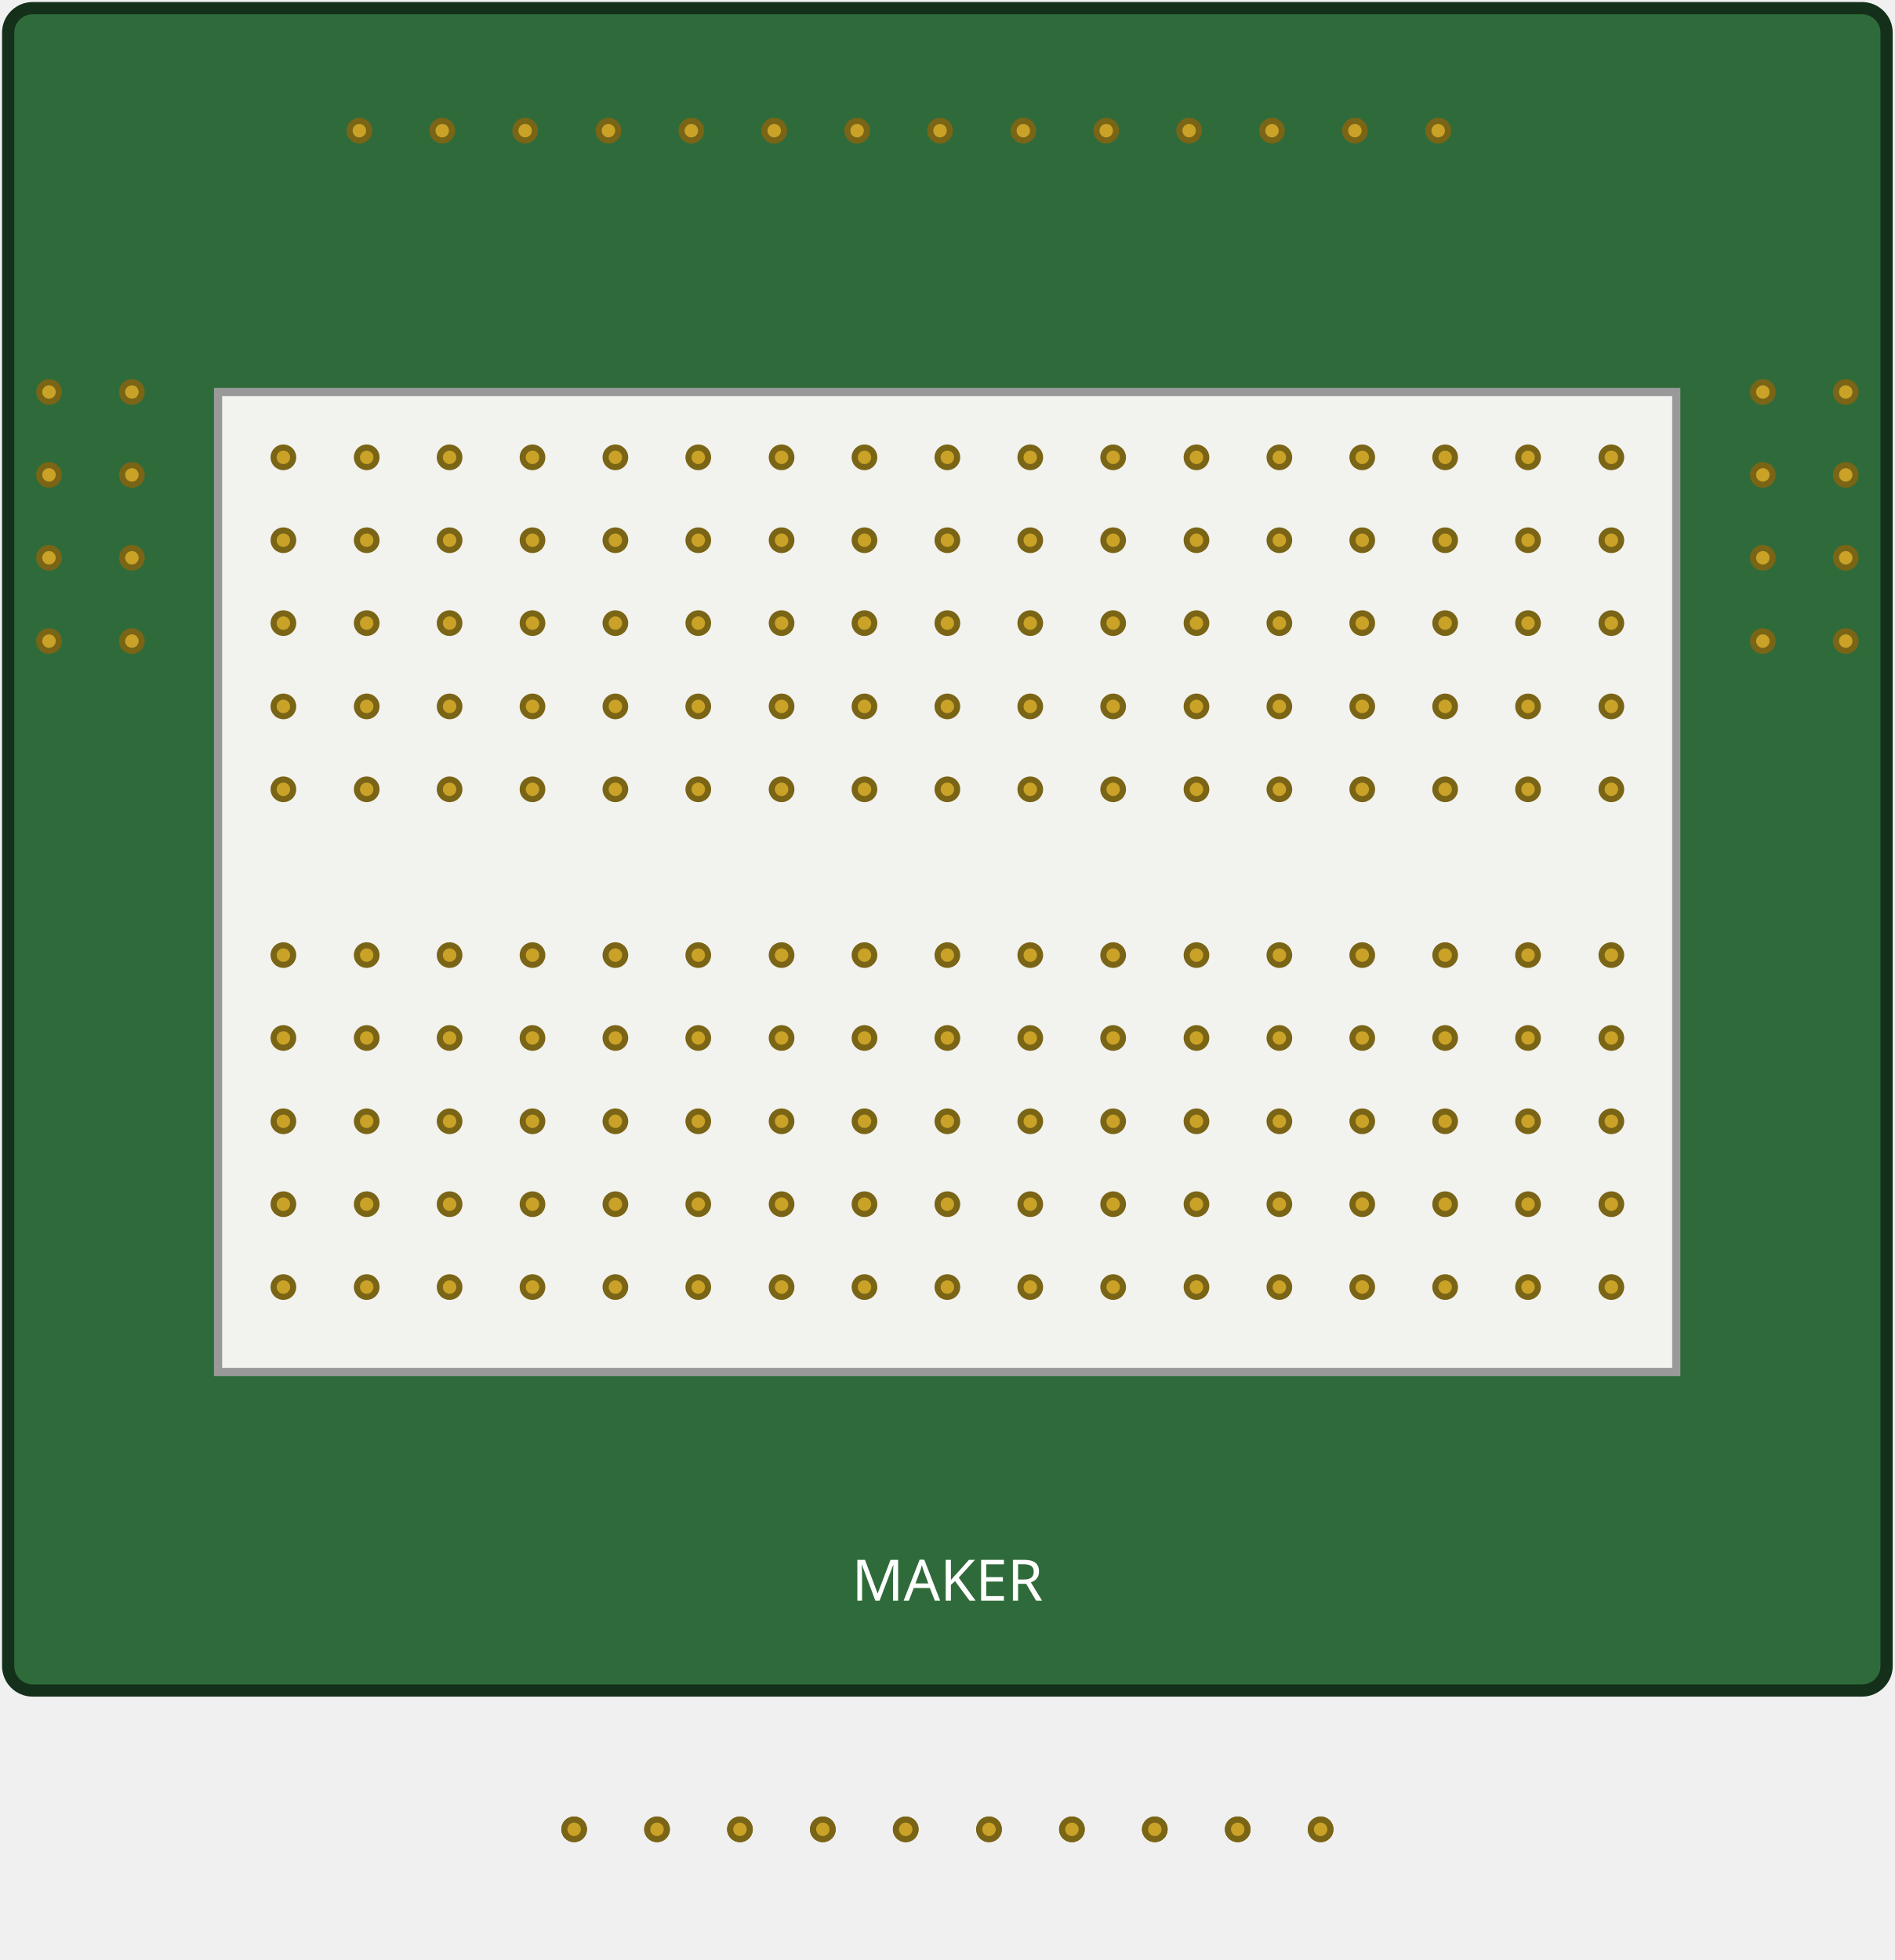
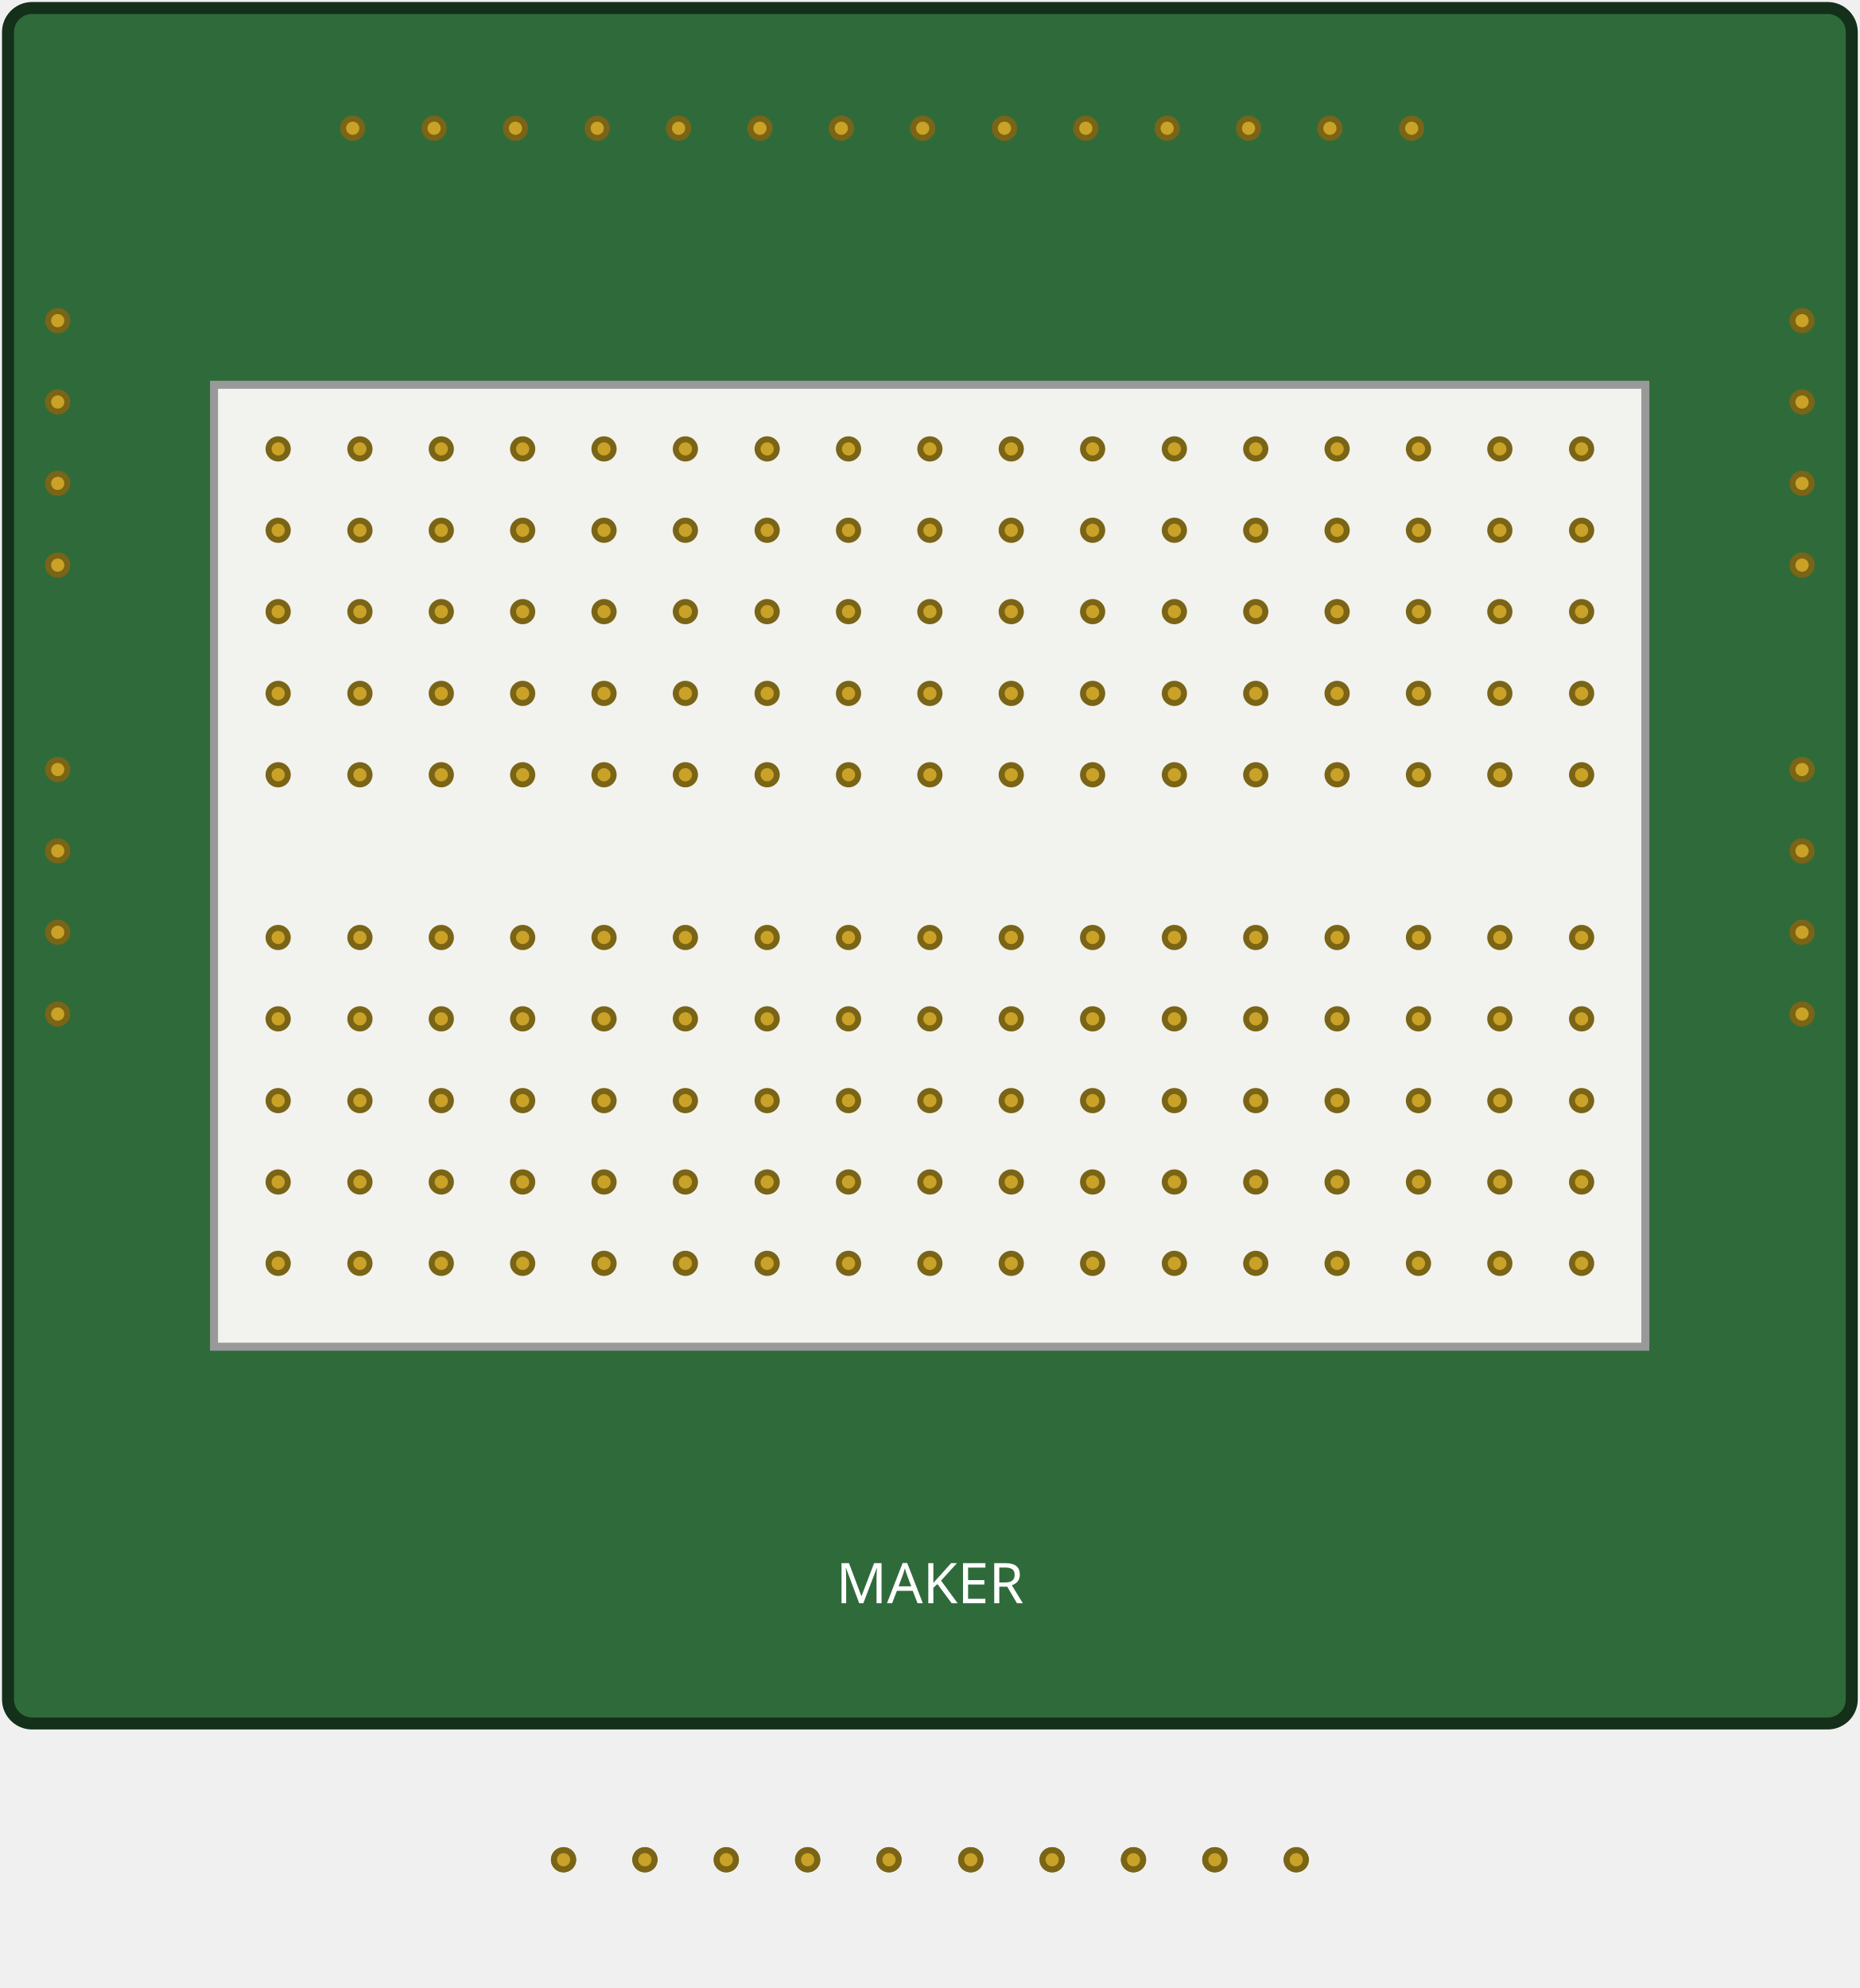
- <svg xmlns="http://www.w3.org/2000/svg" width="464" height="480" viewBox="0 0 464 480">
-   <rect x="2" y="2" width="460" height="412" rx="6" fill="#2f6b3a" stroke="#14301a" stroke-width="3" />
+ <svg xmlns="http://www.w3.org/2000/svg" width="464" height="496" viewBox="0 0 464 496">
+   <rect x="2" y="2" width="460" height="428" rx="6" fill="#2f6b3a" stroke="#14301a" stroke-width="3" />
  <rect x="53.4" y="96" width="357.1" height="240" fill="#f2f2ee" stroke="#999" stroke-width="2" />
-   <text x="232" y="392" text-anchor="middle" font-family="sans-serif" font-size="14" fill="#fff">MAKER</text>
+   <text x="232" y="400" text-anchor="middle" font-family="sans-serif" font-size="14" fill="#fff">MAKER</text>
  <circle cx="88" cy="32" r="2.4" fill="#c9a227" stroke="#7a6416" stroke-width="1.5" />
  <circle cx="108.3" cy="32" r="2.4" fill="#c9a227" stroke="#7a6416" stroke-width="1.5" />
  <circle cx="128.6" cy="32" r="2.4" fill="#c9a227" stroke="#7a6416" stroke-width="1.5" />
  <circle cx="149" cy="32" r="2.4" fill="#c9a227" stroke="#7a6416" stroke-width="1.5" />
  <circle cx="169.3" cy="32" r="2.4" fill="#c9a227" stroke="#7a6416" stroke-width="1.5" />
  <circle cx="189.6" cy="32" r="2.4" fill="#c9a227" stroke="#7a6416" stroke-width="1.5" />
  <circle cx="209.9" cy="32" r="2.4" fill="#c9a227" stroke="#7a6416" stroke-width="1.5" />
  <circle cx="230.2" cy="32" r="2.4" fill="#c9a227" stroke="#7a6416" stroke-width="1.5" />
  <circle cx="250.6" cy="32" r="2.4" fill="#c9a227" stroke="#7a6416" stroke-width="1.5" />
  <circle cx="270.9" cy="32" r="2.4" fill="#c9a227" stroke="#7a6416" stroke-width="1.5" />
  <circle cx="291.2" cy="32" r="2.4" fill="#c9a227" stroke="#7a6416" stroke-width="1.5" />
  <circle cx="311.5" cy="32" r="2.4" fill="#c9a227" stroke="#7a6416" stroke-width="1.5" />
  <circle cx="331.8" cy="32" r="2.4" fill="#c9a227" stroke="#7a6416" stroke-width="1.5" />
  <circle cx="352.2" cy="32" r="2.4" fill="#c9a227" stroke="#7a6416" stroke-width="1.5" />
-   <circle cx="12" cy="96" r="2.4" fill="#c9a227" stroke="#7a6416" stroke-width="1.5" />
-   <circle cx="12" cy="116.3" r="2.4" fill="#c9a227" stroke="#7a6416" stroke-width="1.5" />
-   <circle cx="12" cy="136.6" r="2.4" fill="#c9a227" stroke="#7a6416" stroke-width="1.5" />
-   <circle cx="12" cy="157" r="2.4" fill="#c9a227" stroke="#7a6416" stroke-width="1.5" />
-   <circle cx="32.3" cy="96" r="2.4" fill="#c9a227" stroke="#7a6416" stroke-width="1.5" />
-   <circle cx="32.3" cy="116.3" r="2.4" fill="#c9a227" stroke="#7a6416" stroke-width="1.5" />
-   <circle cx="32.3" cy="136.6" r="2.4" fill="#c9a227" stroke="#7a6416" stroke-width="1.5" />
-   <circle cx="32.3" cy="157" r="2.4" fill="#c9a227" stroke="#7a6416" stroke-width="1.5" />
-   <circle cx="431.7" cy="96" r="2.4" fill="#c9a227" stroke="#7a6416" stroke-width="1.5" />
-   <circle cx="431.7" cy="116.3" r="2.4" fill="#c9a227" stroke="#7a6416" stroke-width="1.5" />
-   <circle cx="431.7" cy="136.6" r="2.4" fill="#c9a227" stroke="#7a6416" stroke-width="1.5" />
-   <circle cx="431.7" cy="157" r="2.4" fill="#c9a227" stroke="#7a6416" stroke-width="1.5" />
-   <circle cx="452" cy="96" r="2.4" fill="#c9a227" stroke="#7a6416" stroke-width="1.5" />
-   <circle cx="452" cy="116.3" r="2.4" fill="#c9a227" stroke="#7a6416" stroke-width="1.5" />
-   <circle cx="452" cy="136.6" r="2.4" fill="#c9a227" stroke="#7a6416" stroke-width="1.5" />
-   <circle cx="452" cy="157" r="2.4" fill="#c9a227" stroke="#7a6416" stroke-width="1.5" />
+   <circle cx="14.4" cy="80" r="2.4" fill="#c9a227" stroke="#7a6416" stroke-width="1.5" />
+   <circle cx="14.4" cy="100.3" r="2.4" fill="#c9a227" stroke="#7a6416" stroke-width="1.5" />
+   <circle cx="14.4" cy="120.6" r="2.4" fill="#c9a227" stroke="#7a6416" stroke-width="1.5" />
+   <circle cx="14.4" cy="141" r="2.4" fill="#c9a227" stroke="#7a6416" stroke-width="1.5" />
+   <circle cx="14.4" cy="192" r="2.4" fill="#c9a227" stroke="#7a6416" stroke-width="1.5" />
+   <circle cx="14.4" cy="212.3" r="2.4" fill="#c9a227" stroke="#7a6416" stroke-width="1.5" />
+   <circle cx="14.4" cy="232.6" r="2.4" fill="#c9a227" stroke="#7a6416" stroke-width="1.5" />
+   <circle cx="14.4" cy="253" r="2.4" fill="#c9a227" stroke="#7a6416" stroke-width="1.5" />
+   <circle cx="449.6" cy="80" r="2.4" fill="#c9a227" stroke="#7a6416" stroke-width="1.5" />
+   <circle cx="449.6" cy="100.3" r="2.4" fill="#c9a227" stroke="#7a6416" stroke-width="1.5" />
+   <circle cx="449.6" cy="120.6" r="2.4" fill="#c9a227" stroke="#7a6416" stroke-width="1.5" />
+   <circle cx="449.6" cy="141" r="2.4" fill="#c9a227" stroke="#7a6416" stroke-width="1.5" />
+   <circle cx="449.6" cy="192" r="2.4" fill="#c9a227" stroke="#7a6416" stroke-width="1.5" />
+   <circle cx="449.6" cy="212.3" r="2.4" fill="#c9a227" stroke="#7a6416" stroke-width="1.5" />
+   <circle cx="449.6" cy="232.6" r="2.4" fill="#c9a227" stroke="#7a6416" stroke-width="1.5" />
+   <circle cx="449.6" cy="253" r="2.4" fill="#c9a227" stroke="#7a6416" stroke-width="1.5" />
  <circle cx="69.4" cy="112" r="2.4" fill="#c9a227" stroke="#7a6416" stroke-width="1.5" />
  <circle cx="69.4" cy="132.3" r="2.4" fill="#c9a227" stroke="#7a6416" stroke-width="1.5" />
  <circle cx="69.4" cy="152.6" r="2.4" fill="#c9a227" stroke="#7a6416" stroke-width="1.5" />
  <circle cx="69.4" cy="173" r="2.4" fill="#c9a227" stroke="#7a6416" stroke-width="1.5" />
  <circle cx="69.4" cy="193.3" r="2.4" fill="#c9a227" stroke="#7a6416" stroke-width="1.5" />
  <circle cx="69.4" cy="233.9" r="2.4" fill="#c9a227" stroke="#7a6416" stroke-width="1.5" />
  <circle cx="69.4" cy="254.2" r="2.4" fill="#c9a227" stroke="#7a6416" stroke-width="1.5" />
  <circle cx="69.4" cy="274.6" r="2.4" fill="#c9a227" stroke="#7a6416" stroke-width="1.5" />
  <circle cx="69.4" cy="294.9" r="2.4" fill="#c9a227" stroke="#7a6416" stroke-width="1.5" />
  <circle cx="69.4" cy="315.2" r="2.4" fill="#c9a227" stroke="#7a6416" stroke-width="1.5" />
  <circle cx="89.8" cy="112" r="2.4" fill="#c9a227" stroke="#7a6416" stroke-width="1.5" />
  <circle cx="89.8" cy="132.3" r="2.4" fill="#c9a227" stroke="#7a6416" stroke-width="1.5" />
  <circle cx="89.8" cy="152.6" r="2.4" fill="#c9a227" stroke="#7a6416" stroke-width="1.5" />
  <circle cx="89.8" cy="173" r="2.4" fill="#c9a227" stroke="#7a6416" stroke-width="1.5" />
  <circle cx="89.8" cy="193.3" r="2.4" fill="#c9a227" stroke="#7a6416" stroke-width="1.5" />
  <circle cx="89.8" cy="233.9" r="2.4" fill="#c9a227" stroke="#7a6416" stroke-width="1.5" />
  <circle cx="89.8" cy="254.2" r="2.4" fill="#c9a227" stroke="#7a6416" stroke-width="1.5" />
  <circle cx="89.8" cy="274.6" r="2.4" fill="#c9a227" stroke="#7a6416" stroke-width="1.5" />
  <circle cx="89.8" cy="294.9" r="2.4" fill="#c9a227" stroke="#7a6416" stroke-width="1.5" />
  <circle cx="89.8" cy="315.2" r="2.4" fill="#c9a227" stroke="#7a6416" stroke-width="1.5" />
  <circle cx="110.1" cy="112" r="2.4" fill="#c9a227" stroke="#7a6416" stroke-width="1.5" />
  <circle cx="110.1" cy="132.3" r="2.4" fill="#c9a227" stroke="#7a6416" stroke-width="1.5" />
  <circle cx="110.1" cy="152.6" r="2.4" fill="#c9a227" stroke="#7a6416" stroke-width="1.5" />
  <circle cx="110.1" cy="173" r="2.4" fill="#c9a227" stroke="#7a6416" stroke-width="1.5" />
  <circle cx="110.1" cy="193.3" r="2.4" fill="#c9a227" stroke="#7a6416" stroke-width="1.5" />
  <circle cx="110.1" cy="233.9" r="2.4" fill="#c9a227" stroke="#7a6416" stroke-width="1.5" />
  <circle cx="110.1" cy="254.2" r="2.4" fill="#c9a227" stroke="#7a6416" stroke-width="1.5" />
  <circle cx="110.1" cy="274.6" r="2.4" fill="#c9a227" stroke="#7a6416" stroke-width="1.5" />
  <circle cx="110.1" cy="294.9" r="2.4" fill="#c9a227" stroke="#7a6416" stroke-width="1.5" />
  <circle cx="110.1" cy="315.2" r="2.4" fill="#c9a227" stroke="#7a6416" stroke-width="1.5" />
  <circle cx="130.4" cy="112" r="2.4" fill="#c9a227" stroke="#7a6416" stroke-width="1.5" />
  <circle cx="130.4" cy="132.3" r="2.4" fill="#c9a227" stroke="#7a6416" stroke-width="1.5" />
  <circle cx="130.4" cy="152.6" r="2.4" fill="#c9a227" stroke="#7a6416" stroke-width="1.5" />
  <circle cx="130.4" cy="173" r="2.4" fill="#c9a227" stroke="#7a6416" stroke-width="1.5" />
  <circle cx="130.4" cy="193.3" r="2.4" fill="#c9a227" stroke="#7a6416" stroke-width="1.5" />
  <circle cx="130.4" cy="233.9" r="2.4" fill="#c9a227" stroke="#7a6416" stroke-width="1.5" />
  <circle cx="130.4" cy="254.2" r="2.4" fill="#c9a227" stroke="#7a6416" stroke-width="1.5" />
  <circle cx="130.4" cy="274.6" r="2.4" fill="#c9a227" stroke="#7a6416" stroke-width="1.5" />
  <circle cx="130.4" cy="294.9" r="2.4" fill="#c9a227" stroke="#7a6416" stroke-width="1.5" />
  <circle cx="130.4" cy="315.2" r="2.4" fill="#c9a227" stroke="#7a6416" stroke-width="1.5" />
  <circle cx="150.7" cy="112" r="2.4" fill="#c9a227" stroke="#7a6416" stroke-width="1.5" />
  <circle cx="150.7" cy="132.3" r="2.4" fill="#c9a227" stroke="#7a6416" stroke-width="1.5" />
  <circle cx="150.7" cy="152.6" r="2.4" fill="#c9a227" stroke="#7a6416" stroke-width="1.5" />
  <circle cx="150.7" cy="173" r="2.4" fill="#c9a227" stroke="#7a6416" stroke-width="1.5" />
  <circle cx="150.7" cy="193.3" r="2.4" fill="#c9a227" stroke="#7a6416" stroke-width="1.5" />
  <circle cx="150.7" cy="233.9" r="2.4" fill="#c9a227" stroke="#7a6416" stroke-width="1.5" />
  <circle cx="150.7" cy="254.2" r="2.4" fill="#c9a227" stroke="#7a6416" stroke-width="1.5" />
  <circle cx="150.7" cy="274.6" r="2.4" fill="#c9a227" stroke="#7a6416" stroke-width="1.5" />
  <circle cx="150.7" cy="294.9" r="2.4" fill="#c9a227" stroke="#7a6416" stroke-width="1.5" />
  <circle cx="150.7" cy="315.2" r="2.4" fill="#c9a227" stroke="#7a6416" stroke-width="1.5" />
  <circle cx="171" cy="112" r="2.4" fill="#c9a227" stroke="#7a6416" stroke-width="1.5" />
  <circle cx="171" cy="132.3" r="2.4" fill="#c9a227" stroke="#7a6416" stroke-width="1.5" />
  <circle cx="171" cy="152.6" r="2.4" fill="#c9a227" stroke="#7a6416" stroke-width="1.5" />
  <circle cx="171" cy="173" r="2.4" fill="#c9a227" stroke="#7a6416" stroke-width="1.5" />
  <circle cx="171" cy="193.3" r="2.4" fill="#c9a227" stroke="#7a6416" stroke-width="1.5" />
  <circle cx="171" cy="233.9" r="2.4" fill="#c9a227" stroke="#7a6416" stroke-width="1.5" />
  <circle cx="171" cy="254.2" r="2.4" fill="#c9a227" stroke="#7a6416" stroke-width="1.5" />
  <circle cx="171" cy="274.6" r="2.4" fill="#c9a227" stroke="#7a6416" stroke-width="1.5" />
  <circle cx="171" cy="294.9" r="2.4" fill="#c9a227" stroke="#7a6416" stroke-width="1.5" />
  <circle cx="171" cy="315.2" r="2.4" fill="#c9a227" stroke="#7a6416" stroke-width="1.5" />
  <circle cx="191.4" cy="112" r="2.4" fill="#c9a227" stroke="#7a6416" stroke-width="1.5" />
  <circle cx="191.4" cy="132.3" r="2.4" fill="#c9a227" stroke="#7a6416" stroke-width="1.5" />
  <circle cx="191.4" cy="152.6" r="2.4" fill="#c9a227" stroke="#7a6416" stroke-width="1.5" />
  <circle cx="191.4" cy="173" r="2.4" fill="#c9a227" stroke="#7a6416" stroke-width="1.5" />
  <circle cx="191.4" cy="193.3" r="2.4" fill="#c9a227" stroke="#7a6416" stroke-width="1.5" />
  <circle cx="191.4" cy="233.9" r="2.4" fill="#c9a227" stroke="#7a6416" stroke-width="1.5" />
  <circle cx="191.4" cy="254.2" r="2.4" fill="#c9a227" stroke="#7a6416" stroke-width="1.5" />
  <circle cx="191.4" cy="274.6" r="2.4" fill="#c9a227" stroke="#7a6416" stroke-width="1.5" />
  <circle cx="191.4" cy="294.9" r="2.4" fill="#c9a227" stroke="#7a6416" stroke-width="1.5" />
  <circle cx="191.4" cy="315.2" r="2.4" fill="#c9a227" stroke="#7a6416" stroke-width="1.5" />
  <circle cx="211.7" cy="112" r="2.4" fill="#c9a227" stroke="#7a6416" stroke-width="1.5" />
  <circle cx="211.7" cy="132.3" r="2.4" fill="#c9a227" stroke="#7a6416" stroke-width="1.5" />
  <circle cx="211.7" cy="152.6" r="2.4" fill="#c9a227" stroke="#7a6416" stroke-width="1.5" />
  <circle cx="211.7" cy="173" r="2.4" fill="#c9a227" stroke="#7a6416" stroke-width="1.5" />
  <circle cx="211.7" cy="193.3" r="2.4" fill="#c9a227" stroke="#7a6416" stroke-width="1.5" />
  <circle cx="211.7" cy="233.9" r="2.4" fill="#c9a227" stroke="#7a6416" stroke-width="1.5" />
  <circle cx="211.7" cy="254.2" r="2.4" fill="#c9a227" stroke="#7a6416" stroke-width="1.5" />
  <circle cx="211.7" cy="274.6" r="2.4" fill="#c9a227" stroke="#7a6416" stroke-width="1.5" />
  <circle cx="211.7" cy="294.9" r="2.4" fill="#c9a227" stroke="#7a6416" stroke-width="1.5" />
  <circle cx="211.7" cy="315.2" r="2.4" fill="#c9a227" stroke="#7a6416" stroke-width="1.5" />
  <circle cx="232" cy="112" r="2.4" fill="#c9a227" stroke="#7a6416" stroke-width="1.5" />
  <circle cx="232" cy="132.3" r="2.4" fill="#c9a227" stroke="#7a6416" stroke-width="1.5" />
  <circle cx="232" cy="152.6" r="2.4" fill="#c9a227" stroke="#7a6416" stroke-width="1.5" />
  <circle cx="232" cy="173" r="2.4" fill="#c9a227" stroke="#7a6416" stroke-width="1.5" />
  <circle cx="232" cy="193.3" r="2.4" fill="#c9a227" stroke="#7a6416" stroke-width="1.5" />
  <circle cx="232" cy="233.9" r="2.4" fill="#c9a227" stroke="#7a6416" stroke-width="1.5" />
  <circle cx="232" cy="254.2" r="2.4" fill="#c9a227" stroke="#7a6416" stroke-width="1.5" />
  <circle cx="232" cy="274.6" r="2.4" fill="#c9a227" stroke="#7a6416" stroke-width="1.5" />
  <circle cx="232" cy="294.9" r="2.4" fill="#c9a227" stroke="#7a6416" stroke-width="1.5" />
  <circle cx="232" cy="315.2" r="2.4" fill="#c9a227" stroke="#7a6416" stroke-width="1.5" />
  <circle cx="252.3" cy="112" r="2.4" fill="#c9a227" stroke="#7a6416" stroke-width="1.5" />
  <circle cx="252.3" cy="132.3" r="2.4" fill="#c9a227" stroke="#7a6416" stroke-width="1.5" />
  <circle cx="252.3" cy="152.6" r="2.4" fill="#c9a227" stroke="#7a6416" stroke-width="1.5" />
  <circle cx="252.3" cy="173" r="2.4" fill="#c9a227" stroke="#7a6416" stroke-width="1.5" />
  <circle cx="252.3" cy="193.3" r="2.4" fill="#c9a227" stroke="#7a6416" stroke-width="1.5" />
  <circle cx="252.3" cy="233.9" r="2.4" fill="#c9a227" stroke="#7a6416" stroke-width="1.5" />
  <circle cx="252.3" cy="254.2" r="2.4" fill="#c9a227" stroke="#7a6416" stroke-width="1.5" />
  <circle cx="252.3" cy="274.6" r="2.4" fill="#c9a227" stroke="#7a6416" stroke-width="1.5" />
  <circle cx="252.3" cy="294.9" r="2.4" fill="#c9a227" stroke="#7a6416" stroke-width="1.5" />
  <circle cx="252.3" cy="315.2" r="2.4" fill="#c9a227" stroke="#7a6416" stroke-width="1.5" />
  <circle cx="272.6" cy="112" r="2.4" fill="#c9a227" stroke="#7a6416" stroke-width="1.5" />
  <circle cx="272.6" cy="132.3" r="2.4" fill="#c9a227" stroke="#7a6416" stroke-width="1.5" />
  <circle cx="272.6" cy="152.6" r="2.4" fill="#c9a227" stroke="#7a6416" stroke-width="1.5" />
  <circle cx="272.6" cy="173" r="2.4" fill="#c9a227" stroke="#7a6416" stroke-width="1.5" />
  <circle cx="272.6" cy="193.3" r="2.4" fill="#c9a227" stroke="#7a6416" stroke-width="1.5" />
  <circle cx="272.6" cy="233.9" r="2.4" fill="#c9a227" stroke="#7a6416" stroke-width="1.5" />
  <circle cx="272.6" cy="254.2" r="2.4" fill="#c9a227" stroke="#7a6416" stroke-width="1.5" />
  <circle cx="272.6" cy="274.6" r="2.4" fill="#c9a227" stroke="#7a6416" stroke-width="1.5" />
  <circle cx="272.6" cy="294.9" r="2.4" fill="#c9a227" stroke="#7a6416" stroke-width="1.5" />
  <circle cx="272.6" cy="315.2" r="2.4" fill="#c9a227" stroke="#7a6416" stroke-width="1.5" />
  <circle cx="293" cy="112" r="2.4" fill="#c9a227" stroke="#7a6416" stroke-width="1.5" />
  <circle cx="293" cy="132.3" r="2.4" fill="#c9a227" stroke="#7a6416" stroke-width="1.5" />
  <circle cx="293" cy="152.6" r="2.4" fill="#c9a227" stroke="#7a6416" stroke-width="1.5" />
  <circle cx="293" cy="173" r="2.4" fill="#c9a227" stroke="#7a6416" stroke-width="1.5" />
  <circle cx="293" cy="193.3" r="2.4" fill="#c9a227" stroke="#7a6416" stroke-width="1.5" />
  <circle cx="293" cy="233.9" r="2.4" fill="#c9a227" stroke="#7a6416" stroke-width="1.5" />
  <circle cx="293" cy="254.2" r="2.4" fill="#c9a227" stroke="#7a6416" stroke-width="1.5" />
  <circle cx="293" cy="274.6" r="2.4" fill="#c9a227" stroke="#7a6416" stroke-width="1.5" />
  <circle cx="293" cy="294.9" r="2.4" fill="#c9a227" stroke="#7a6416" stroke-width="1.5" />
  <circle cx="293" cy="315.2" r="2.4" fill="#c9a227" stroke="#7a6416" stroke-width="1.5" />
  <circle cx="313.3" cy="112" r="2.4" fill="#c9a227" stroke="#7a6416" stroke-width="1.5" />
  <circle cx="313.3" cy="132.3" r="2.4" fill="#c9a227" stroke="#7a6416" stroke-width="1.5" />
  <circle cx="313.3" cy="152.6" r="2.4" fill="#c9a227" stroke="#7a6416" stroke-width="1.5" />
  <circle cx="313.3" cy="173" r="2.4" fill="#c9a227" stroke="#7a6416" stroke-width="1.5" />
  <circle cx="313.3" cy="193.3" r="2.4" fill="#c9a227" stroke="#7a6416" stroke-width="1.5" />
  <circle cx="313.3" cy="233.9" r="2.4" fill="#c9a227" stroke="#7a6416" stroke-width="1.5" />
  <circle cx="313.3" cy="254.2" r="2.4" fill="#c9a227" stroke="#7a6416" stroke-width="1.5" />
  <circle cx="313.3" cy="274.6" r="2.4" fill="#c9a227" stroke="#7a6416" stroke-width="1.5" />
  <circle cx="313.3" cy="294.9" r="2.4" fill="#c9a227" stroke="#7a6416" stroke-width="1.5" />
  <circle cx="313.3" cy="315.2" r="2.4" fill="#c9a227" stroke="#7a6416" stroke-width="1.5" />
  <circle cx="333.6" cy="112" r="2.4" fill="#c9a227" stroke="#7a6416" stroke-width="1.5" />
  <circle cx="333.6" cy="132.3" r="2.4" fill="#c9a227" stroke="#7a6416" stroke-width="1.5" />
  <circle cx="333.6" cy="152.6" r="2.4" fill="#c9a227" stroke="#7a6416" stroke-width="1.5" />
  <circle cx="333.6" cy="173" r="2.4" fill="#c9a227" stroke="#7a6416" stroke-width="1.5" />
  <circle cx="333.6" cy="193.3" r="2.4" fill="#c9a227" stroke="#7a6416" stroke-width="1.5" />
  <circle cx="333.6" cy="233.9" r="2.4" fill="#c9a227" stroke="#7a6416" stroke-width="1.5" />
  <circle cx="333.6" cy="254.2" r="2.4" fill="#c9a227" stroke="#7a6416" stroke-width="1.5" />
  <circle cx="333.6" cy="274.6" r="2.4" fill="#c9a227" stroke="#7a6416" stroke-width="1.5" />
  <circle cx="333.6" cy="294.9" r="2.4" fill="#c9a227" stroke="#7a6416" stroke-width="1.5" />
  <circle cx="333.6" cy="315.2" r="2.4" fill="#c9a227" stroke="#7a6416" stroke-width="1.5" />
  <circle cx="353.9" cy="112" r="2.4" fill="#c9a227" stroke="#7a6416" stroke-width="1.5" />
  <circle cx="353.9" cy="132.3" r="2.4" fill="#c9a227" stroke="#7a6416" stroke-width="1.5" />
  <circle cx="353.9" cy="152.6" r="2.4" fill="#c9a227" stroke="#7a6416" stroke-width="1.5" />
  <circle cx="353.9" cy="173" r="2.4" fill="#c9a227" stroke="#7a6416" stroke-width="1.5" />
  <circle cx="353.9" cy="193.3" r="2.4" fill="#c9a227" stroke="#7a6416" stroke-width="1.5" />
  <circle cx="353.9" cy="233.9" r="2.4" fill="#c9a227" stroke="#7a6416" stroke-width="1.5" />
  <circle cx="353.9" cy="254.2" r="2.4" fill="#c9a227" stroke="#7a6416" stroke-width="1.5" />
  <circle cx="353.9" cy="274.6" r="2.4" fill="#c9a227" stroke="#7a6416" stroke-width="1.5" />
  <circle cx="353.9" cy="294.9" r="2.4" fill="#c9a227" stroke="#7a6416" stroke-width="1.5" />
  <circle cx="353.9" cy="315.2" r="2.4" fill="#c9a227" stroke="#7a6416" stroke-width="1.5" />
  <circle cx="374.2" cy="112" r="2.4" fill="#c9a227" stroke="#7a6416" stroke-width="1.5" />
  <circle cx="374.2" cy="132.3" r="2.4" fill="#c9a227" stroke="#7a6416" stroke-width="1.5" />
  <circle cx="374.2" cy="152.6" r="2.4" fill="#c9a227" stroke="#7a6416" stroke-width="1.5" />
  <circle cx="374.2" cy="173" r="2.4" fill="#c9a227" stroke="#7a6416" stroke-width="1.5" />
  <circle cx="374.2" cy="193.3" r="2.4" fill="#c9a227" stroke="#7a6416" stroke-width="1.5" />
  <circle cx="374.2" cy="233.9" r="2.4" fill="#c9a227" stroke="#7a6416" stroke-width="1.5" />
  <circle cx="374.2" cy="254.2" r="2.4" fill="#c9a227" stroke="#7a6416" stroke-width="1.5" />
  <circle cx="374.2" cy="274.6" r="2.4" fill="#c9a227" stroke="#7a6416" stroke-width="1.5" />
  <circle cx="374.2" cy="294.9" r="2.4" fill="#c9a227" stroke="#7a6416" stroke-width="1.5" />
  <circle cx="374.2" cy="315.2" r="2.4" fill="#c9a227" stroke="#7a6416" stroke-width="1.5" />
  <circle cx="394.6" cy="112" r="2.4" fill="#c9a227" stroke="#7a6416" stroke-width="1.5" />
  <circle cx="394.6" cy="132.3" r="2.4" fill="#c9a227" stroke="#7a6416" stroke-width="1.5" />
  <circle cx="394.6" cy="152.6" r="2.4" fill="#c9a227" stroke="#7a6416" stroke-width="1.5" />
  <circle cx="394.6" cy="173" r="2.4" fill="#c9a227" stroke="#7a6416" stroke-width="1.5" />
  <circle cx="394.6" cy="193.3" r="2.4" fill="#c9a227" stroke="#7a6416" stroke-width="1.5" />
  <circle cx="394.6" cy="233.9" r="2.4" fill="#c9a227" stroke="#7a6416" stroke-width="1.5" />
  <circle cx="394.6" cy="254.2" r="2.4" fill="#c9a227" stroke="#7a6416" stroke-width="1.5" />
  <circle cx="394.6" cy="274.6" r="2.4" fill="#c9a227" stroke="#7a6416" stroke-width="1.5" />
  <circle cx="394.6" cy="294.9" r="2.4" fill="#c9a227" stroke="#7a6416" stroke-width="1.5" />
  <circle cx="394.6" cy="315.2" r="2.4" fill="#c9a227" stroke="#7a6416" stroke-width="1.5" />
-   <circle cx="323.4" cy="448" r="2.4" fill="#c9a227" stroke="#7a6416" stroke-width="1.5" />
-   <circle cx="323.4" cy="448" r="2.4" fill="#c9a227" stroke="#7a6416" stroke-width="1.5" />
-   <circle cx="303.1" cy="448" r="2.4" fill="#c9a227" stroke="#7a6416" stroke-width="1.5" />
-   <circle cx="303.1" cy="448" r="2.4" fill="#c9a227" stroke="#7a6416" stroke-width="1.5" />
-   <circle cx="282.8" cy="448" r="2.4" fill="#c9a227" stroke="#7a6416" stroke-width="1.5" />
-   <circle cx="282.8" cy="448" r="2.4" fill="#c9a227" stroke="#7a6416" stroke-width="1.5" />
-   <circle cx="262.5" cy="448" r="2.4" fill="#c9a227" stroke="#7a6416" stroke-width="1.5" />
-   <circle cx="262.5" cy="448" r="2.4" fill="#c9a227" stroke="#7a6416" stroke-width="1.5" />
-   <circle cx="242.2" cy="448" r="2.4" fill="#c9a227" stroke="#7a6416" stroke-width="1.5" />
-   <circle cx="242.2" cy="448" r="2.4" fill="#c9a227" stroke="#7a6416" stroke-width="1.5" />
-   <circle cx="221.8" cy="448" r="2.4" fill="#c9a227" stroke="#7a6416" stroke-width="1.5" />
-   <circle cx="221.8" cy="448" r="2.4" fill="#c9a227" stroke="#7a6416" stroke-width="1.5" />
-   <circle cx="201.5" cy="448" r="2.4" fill="#c9a227" stroke="#7a6416" stroke-width="1.5" />
-   <circle cx="201.5" cy="448" r="2.4" fill="#c9a227" stroke="#7a6416" stroke-width="1.5" />
-   <circle cx="181.2" cy="448" r="2.4" fill="#c9a227" stroke="#7a6416" stroke-width="1.5" />
-   <circle cx="181.2" cy="448" r="2.4" fill="#c9a227" stroke="#7a6416" stroke-width="1.5" />
-   <circle cx="160.9" cy="448" r="2.4" fill="#c9a227" stroke="#7a6416" stroke-width="1.5" />
-   <circle cx="160.9" cy="448" r="2.4" fill="#c9a227" stroke="#7a6416" stroke-width="1.5" />
-   <circle cx="140.6" cy="448" r="2.4" fill="#c9a227" stroke="#7a6416" stroke-width="1.5" />
-   <circle cx="140.6" cy="448" r="2.4" fill="#c9a227" stroke="#7a6416" stroke-width="1.5" />
+   <circle cx="323.4" cy="464" r="2.4" fill="#c9a227" stroke="#7a6416" stroke-width="1.5" />
+   <circle cx="323.4" cy="464" r="2.4" fill="#c9a227" stroke="#7a6416" stroke-width="1.5" />
+   <circle cx="303.1" cy="464" r="2.4" fill="#c9a227" stroke="#7a6416" stroke-width="1.5" />
+   <circle cx="303.1" cy="464" r="2.4" fill="#c9a227" stroke="#7a6416" stroke-width="1.5" />
+   <circle cx="282.8" cy="464" r="2.4" fill="#c9a227" stroke="#7a6416" stroke-width="1.5" />
+   <circle cx="282.8" cy="464" r="2.4" fill="#c9a227" stroke="#7a6416" stroke-width="1.5" />
+   <circle cx="262.5" cy="464" r="2.4" fill="#c9a227" stroke="#7a6416" stroke-width="1.5" />
+   <circle cx="262.5" cy="464" r="2.4" fill="#c9a227" stroke="#7a6416" stroke-width="1.5" />
+   <circle cx="242.2" cy="464" r="2.4" fill="#c9a227" stroke="#7a6416" stroke-width="1.5" />
+   <circle cx="242.2" cy="464" r="2.4" fill="#c9a227" stroke="#7a6416" stroke-width="1.5" />
+   <circle cx="221.8" cy="464" r="2.4" fill="#c9a227" stroke="#7a6416" stroke-width="1.5" />
+   <circle cx="221.8" cy="464" r="2.4" fill="#c9a227" stroke="#7a6416" stroke-width="1.5" />
+   <circle cx="201.5" cy="464" r="2.4" fill="#c9a227" stroke="#7a6416" stroke-width="1.5" />
+   <circle cx="201.5" cy="464" r="2.4" fill="#c9a227" stroke="#7a6416" stroke-width="1.5" />
+   <circle cx="181.2" cy="464" r="2.4" fill="#c9a227" stroke="#7a6416" stroke-width="1.5" />
+   <circle cx="181.2" cy="464" r="2.4" fill="#c9a227" stroke="#7a6416" stroke-width="1.5" />
+   <circle cx="160.9" cy="464" r="2.4" fill="#c9a227" stroke="#7a6416" stroke-width="1.5" />
+   <circle cx="160.9" cy="464" r="2.4" fill="#c9a227" stroke="#7a6416" stroke-width="1.5" />
+   <circle cx="140.6" cy="464" r="2.4" fill="#c9a227" stroke="#7a6416" stroke-width="1.5" />
+   <circle cx="140.6" cy="464" r="2.4" fill="#c9a227" stroke="#7a6416" stroke-width="1.5" />
</svg>
